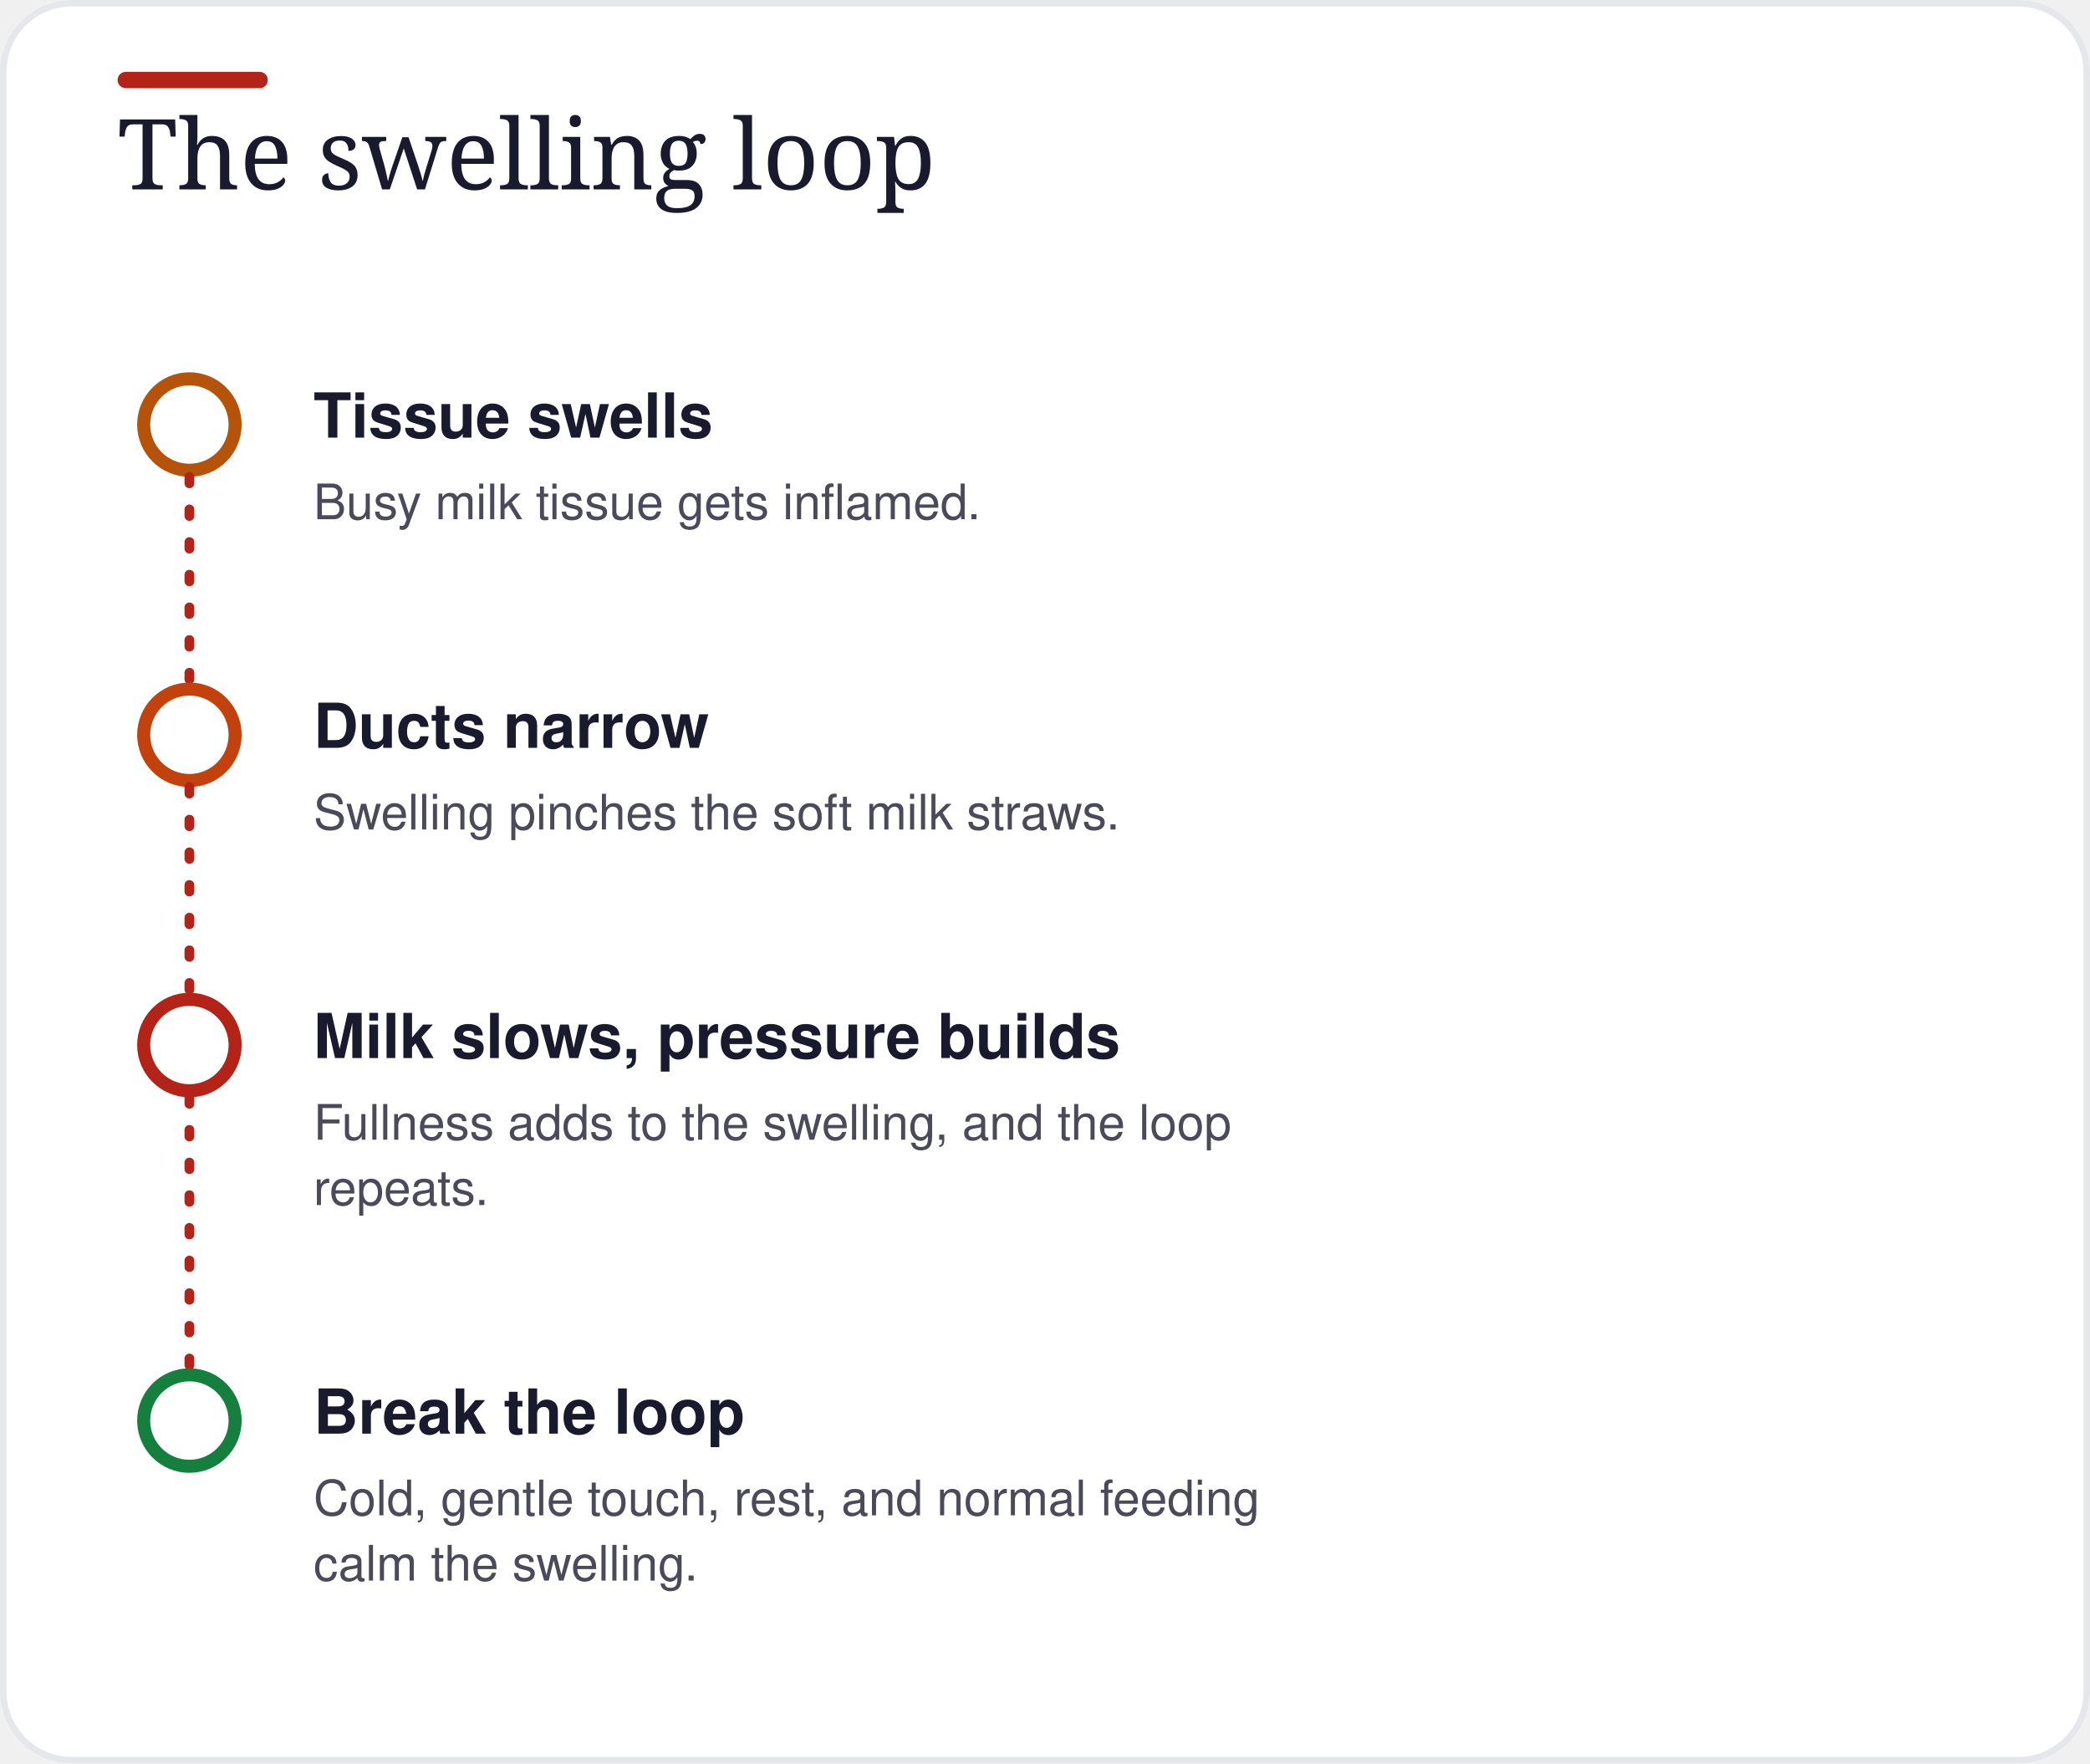
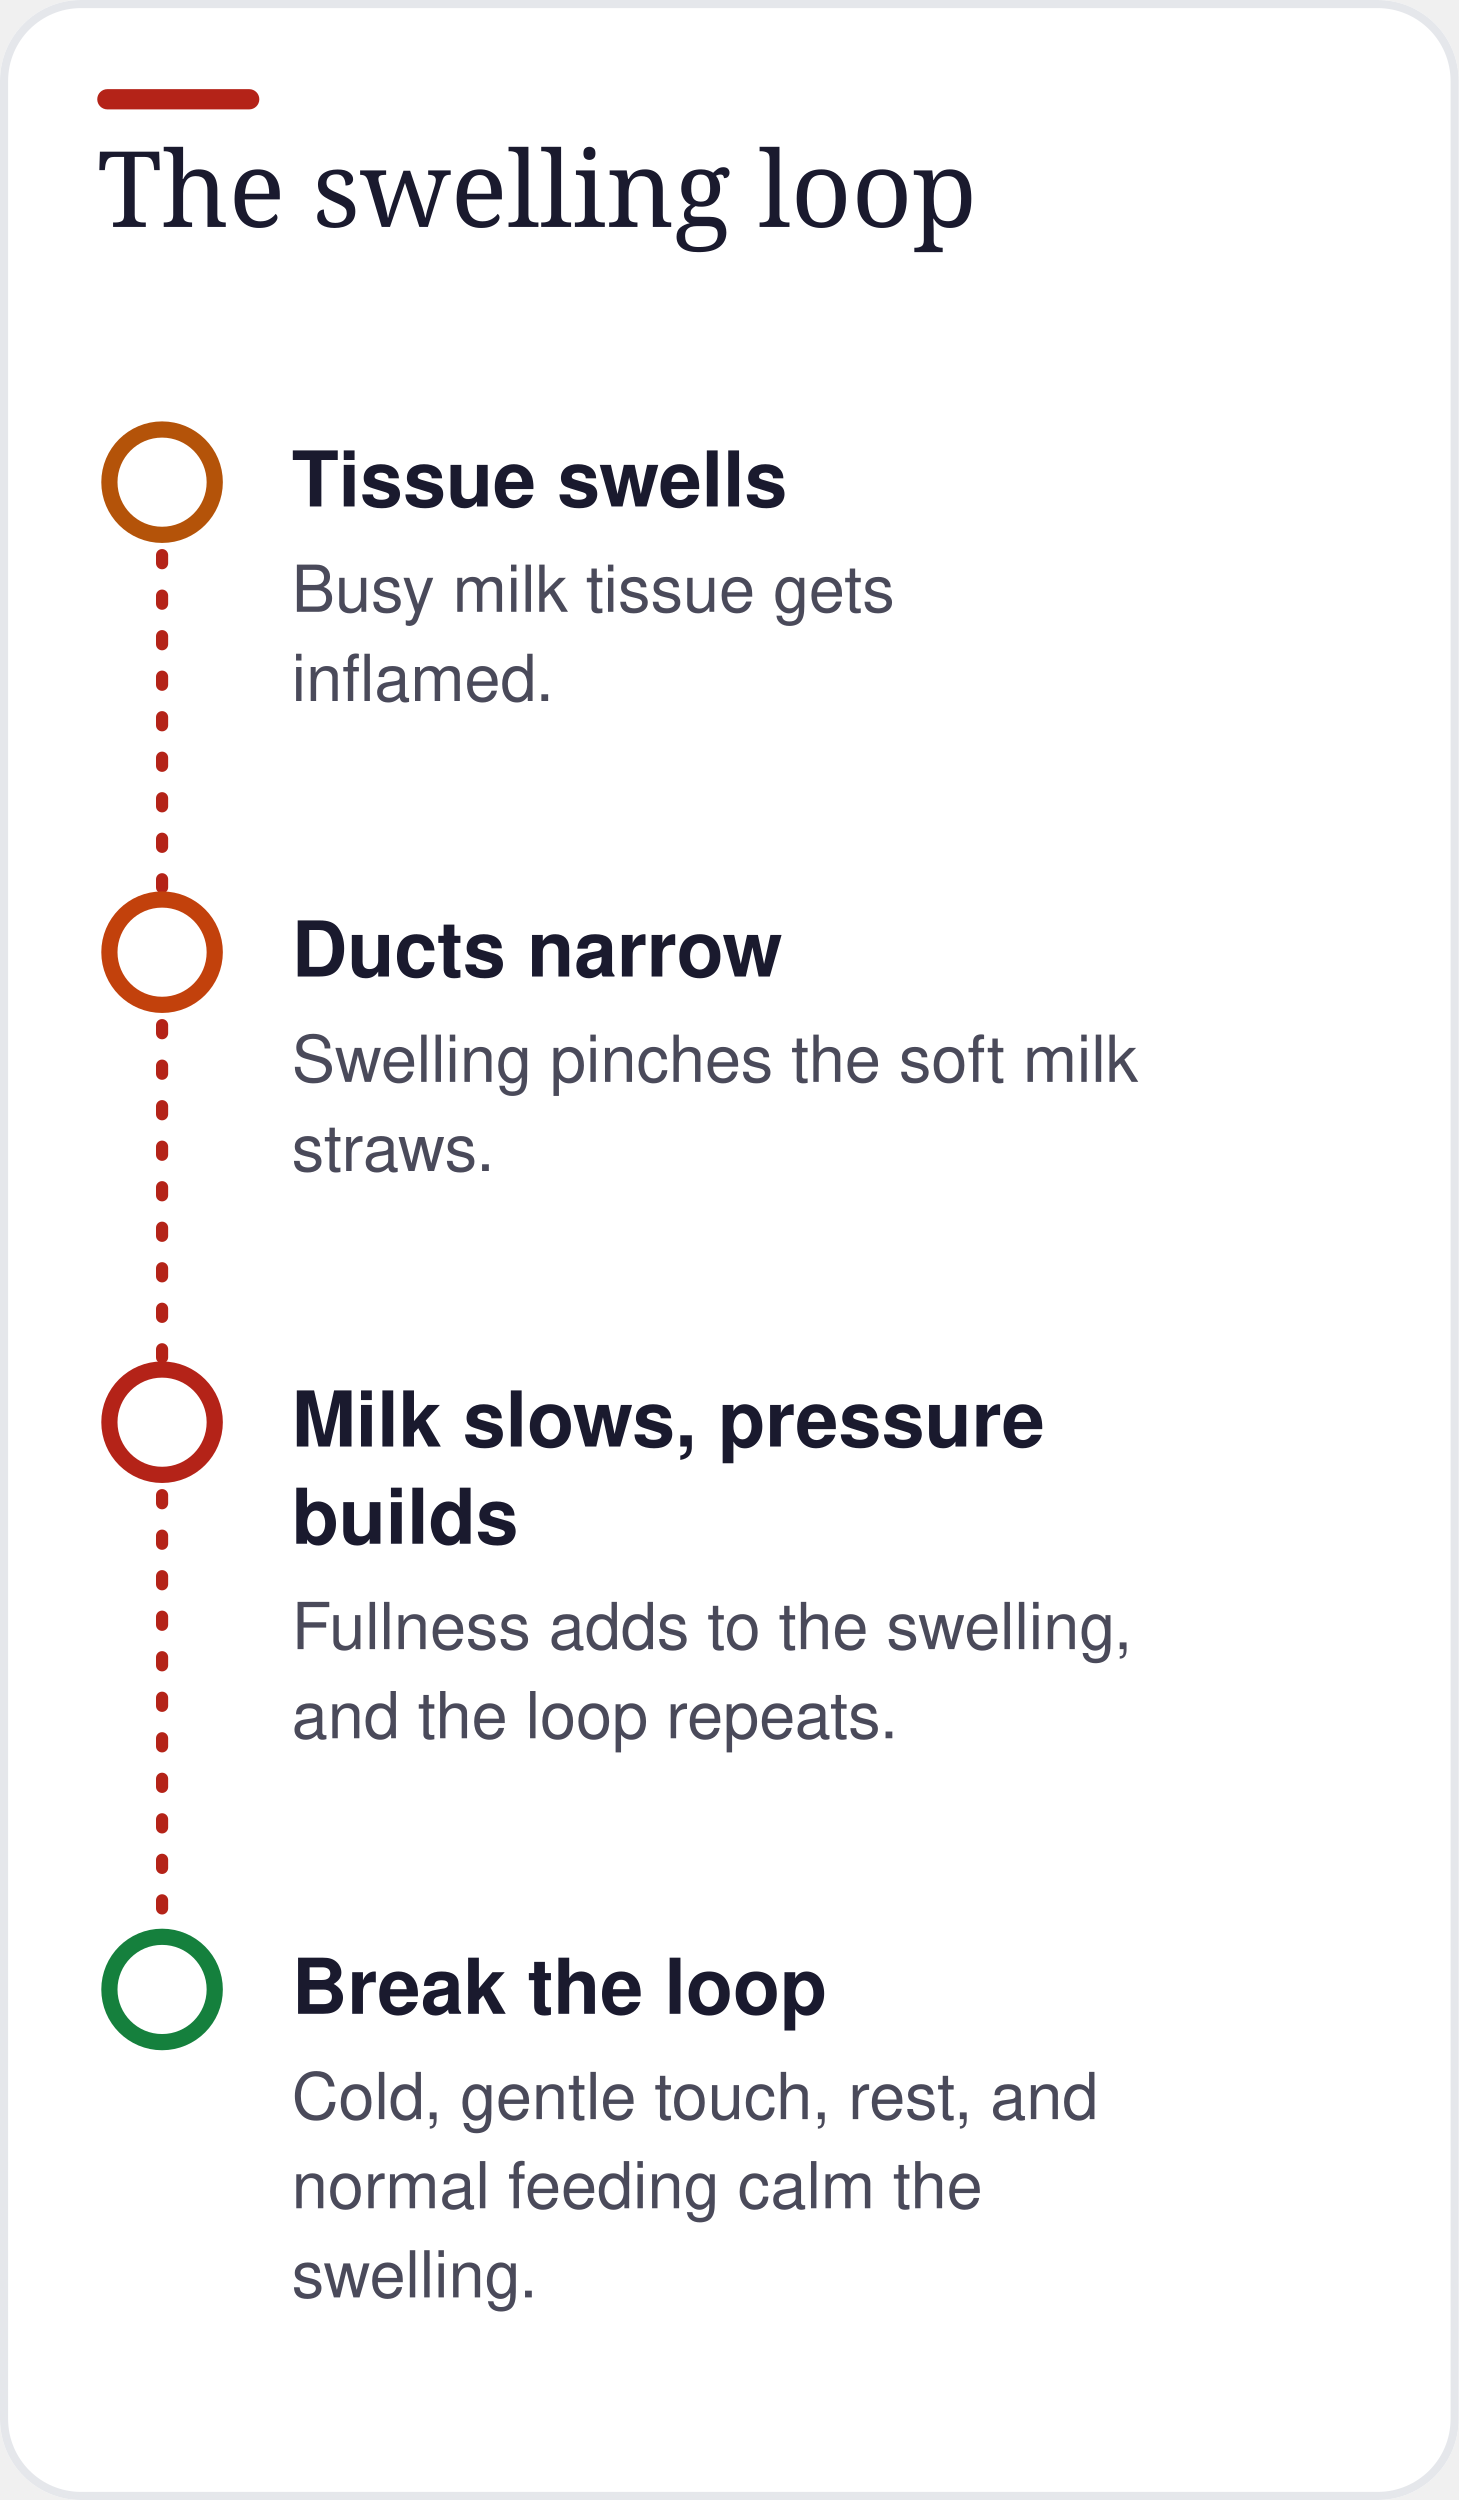
- <svg xmlns="http://www.w3.org/2000/svg" viewBox="0 0 640 540" width="640" height="540" role="img" font-family="'DM Sans','Helvetica Neue',Helvetica,Arial,sans-serif">
-   <rect width="640" height="540" rx="22" fill="#FFFFFF" />
-   <rect x="1" y="1" width="638" height="538" rx="21" fill="none" stroke="#E5E7EB" stroke-width="2" />
-   <rect x="36" y="22" width="46" height="5" rx="2.5" fill="#B42318" />
-   <text x="36" y="58" font-size="30" fill="#1A1A2E" font-weight="400" text-anchor="start" font-family="'DM Serif Display',Georgia,serif">The swelling loop</text>
-   <circle cx="58" cy="130" r="14" fill="#fff" stroke="#B45309" stroke-width="4" />
-   <text x="96" y="134" font-size="19" fill="#1A1A2E" font-weight="800" text-anchor="start" font-family="'DM Sans','Helvetica Neue',Helvetica,Arial,sans-serif">Tissue swells</text>
-   <text x="96" y="159" font-size="15" fill="#4A4A5A" font-weight="500" text-anchor="start" font-family="'DM Sans','Helvetica Neue',Helvetica,Arial,sans-serif">Busy milk tissue gets inflamed.</text>
-   <path d="M58 146 V221" stroke="#B42318" stroke-width="3" stroke-dasharray="2 8" stroke-linecap="round" />
-   <circle cx="58" cy="225" r="14" fill="#fff" stroke="#C2410C" stroke-width="4" />
-   <text x="96" y="229" font-size="19" fill="#1A1A2E" font-weight="800" text-anchor="start" font-family="'DM Sans','Helvetica Neue',Helvetica,Arial,sans-serif">Ducts narrow</text>
-   <text x="96" y="254" font-size="15" fill="#4A4A5A" font-weight="500" text-anchor="start" font-family="'DM Sans','Helvetica Neue',Helvetica,Arial,sans-serif">Swelling pinches the soft milk straws.</text>
-   <path d="M58 241 V316" stroke="#B42318" stroke-width="3" stroke-dasharray="2 8" stroke-linecap="round" />
-   <circle cx="58" cy="320" r="14" fill="#fff" stroke="#B42318" stroke-width="4" />
-   <text x="96" y="324" font-size="19" fill="#1A1A2E" font-weight="800" text-anchor="start" font-family="'DM Sans','Helvetica Neue',Helvetica,Arial,sans-serif">Milk slows, pressure builds</text>
-   <text x="96" y="349" font-size="15" fill="#4A4A5A" font-weight="500" text-anchor="start" font-family="'DM Sans','Helvetica Neue',Helvetica,Arial,sans-serif">Fullness adds to the swelling, and the loop</text>
-   <text x="96" y="369" font-size="15" fill="#4A4A5A" font-weight="500" text-anchor="start" font-family="'DM Sans','Helvetica Neue',Helvetica,Arial,sans-serif">repeats.</text>
-   <path d="M58 336 V431" stroke="#B42318" stroke-width="3" stroke-dasharray="2 8" stroke-linecap="round" />
-   <circle cx="58" cy="435" r="14" fill="#fff" stroke="#15803D" stroke-width="4" />
-   <text x="96" y="439" font-size="19" fill="#1A1A2E" font-weight="800" text-anchor="start" font-family="'DM Sans','Helvetica Neue',Helvetica,Arial,sans-serif">Break the loop</text>
-   <text x="96" y="464" font-size="15" fill="#4A4A5A" font-weight="500" text-anchor="start" font-family="'DM Sans','Helvetica Neue',Helvetica,Arial,sans-serif">Cold, gentle touch, rest, and normal feeding</text>
-   <text x="96" y="484" font-size="15" fill="#4A4A5A" font-weight="500" text-anchor="start" font-family="'DM Sans','Helvetica Neue',Helvetica,Arial,sans-serif">calm the swelling.</text>
+ <svg xmlns="http://www.w3.org/2000/svg" viewBox="0 0 360 617" width="360" height="617" role="img" font-family="'DM Sans','Helvetica Neue',Helvetica,Arial,sans-serif">
+   <rect width="360" height="617" rx="20" fill="#FFFFFF" />
+   <rect x="1" y="1" width="358" height="615" rx="19" fill="none" stroke="#E5E7EB" stroke-width="2" />
+   <rect x="24" y="22" width="40" height="5" rx="2.5" fill="#B42318" />
+   <text x="24" y="56" font-size="26" fill="#1A1A2E" font-weight="400" text-anchor="start" font-family="'DM Serif Display',Georgia,serif">The swelling loop</text>
+   <circle cx="40" cy="119" r="13" fill="#fff" stroke="#B45309" stroke-width="4" />
+   <text x="72" y="125" font-size="19" fill="#1A1A2E" font-weight="800" text-anchor="start" font-family="'DM Sans','Helvetica Neue',Helvetica,Arial,sans-serif">Tissue swells</text>
+   <text x="72" y="151" font-size="16" fill="#4A4A5A" font-weight="500" text-anchor="start" font-family="'DM Sans','Helvetica Neue',Helvetica,Arial,sans-serif">Busy milk tissue gets</text>
+   <text x="72" y="173" font-size="16" fill="#4A4A5A" font-weight="500" text-anchor="start" font-family="'DM Sans','Helvetica Neue',Helvetica,Arial,sans-serif">inflamed.</text>
+   <path d="M40 137 V221" stroke="#B42318" stroke-width="3" stroke-dasharray="2 8" stroke-linecap="round" />
+   <circle cx="40" cy="235" r="13" fill="#fff" stroke="#C2410C" stroke-width="4" />
+   <text x="72" y="241" font-size="19" fill="#1A1A2E" font-weight="800" text-anchor="start" font-family="'DM Sans','Helvetica Neue',Helvetica,Arial,sans-serif">Ducts narrow</text>
+   <text x="72" y="267" font-size="16" fill="#4A4A5A" font-weight="500" text-anchor="start" font-family="'DM Sans','Helvetica Neue',Helvetica,Arial,sans-serif">Swelling pinches the soft milk</text>
+   <text x="72" y="289" font-size="16" fill="#4A4A5A" font-weight="500" text-anchor="start" font-family="'DM Sans','Helvetica Neue',Helvetica,Arial,sans-serif">straws.</text>
+   <path d="M40 253 V337" stroke="#B42318" stroke-width="3" stroke-dasharray="2 8" stroke-linecap="round" />
+   <circle cx="40" cy="351" r="13" fill="#fff" stroke="#B42318" stroke-width="4" />
+   <text x="72" y="357" font-size="19" fill="#1A1A2E" font-weight="800" text-anchor="start" font-family="'DM Sans','Helvetica Neue',Helvetica,Arial,sans-serif">Milk slows, pressure</text>
+   <text x="72" y="381" font-size="19" fill="#1A1A2E" font-weight="800" text-anchor="start" font-family="'DM Sans','Helvetica Neue',Helvetica,Arial,sans-serif">builds</text>
+   <text x="72" y="407" font-size="16" fill="#4A4A5A" font-weight="500" text-anchor="start" font-family="'DM Sans','Helvetica Neue',Helvetica,Arial,sans-serif">Fullness adds to the swelling,</text>
+   <text x="72" y="429" font-size="16" fill="#4A4A5A" font-weight="500" text-anchor="start" font-family="'DM Sans','Helvetica Neue',Helvetica,Arial,sans-serif">and the loop repeats.</text>
+   <path d="M40 369 V477" stroke="#B42318" stroke-width="3" stroke-dasharray="2 8" stroke-linecap="round" />
+   <circle cx="40" cy="491" r="13" fill="#fff" stroke="#15803D" stroke-width="4" />
+   <text x="72" y="497" font-size="19" fill="#1A1A2E" font-weight="800" text-anchor="start" font-family="'DM Sans','Helvetica Neue',Helvetica,Arial,sans-serif">Break the loop</text>
+   <text x="72" y="523" font-size="16" fill="#4A4A5A" font-weight="500" text-anchor="start" font-family="'DM Sans','Helvetica Neue',Helvetica,Arial,sans-serif">Cold, gentle touch, rest, and</text>
+   <text x="72" y="545" font-size="16" fill="#4A4A5A" font-weight="500" text-anchor="start" font-family="'DM Sans','Helvetica Neue',Helvetica,Arial,sans-serif">normal feeding calm the</text>
+   <text x="72" y="567" font-size="16" fill="#4A4A5A" font-weight="500" text-anchor="start" font-family="'DM Sans','Helvetica Neue',Helvetica,Arial,sans-serif">swelling.</text>
</svg>
